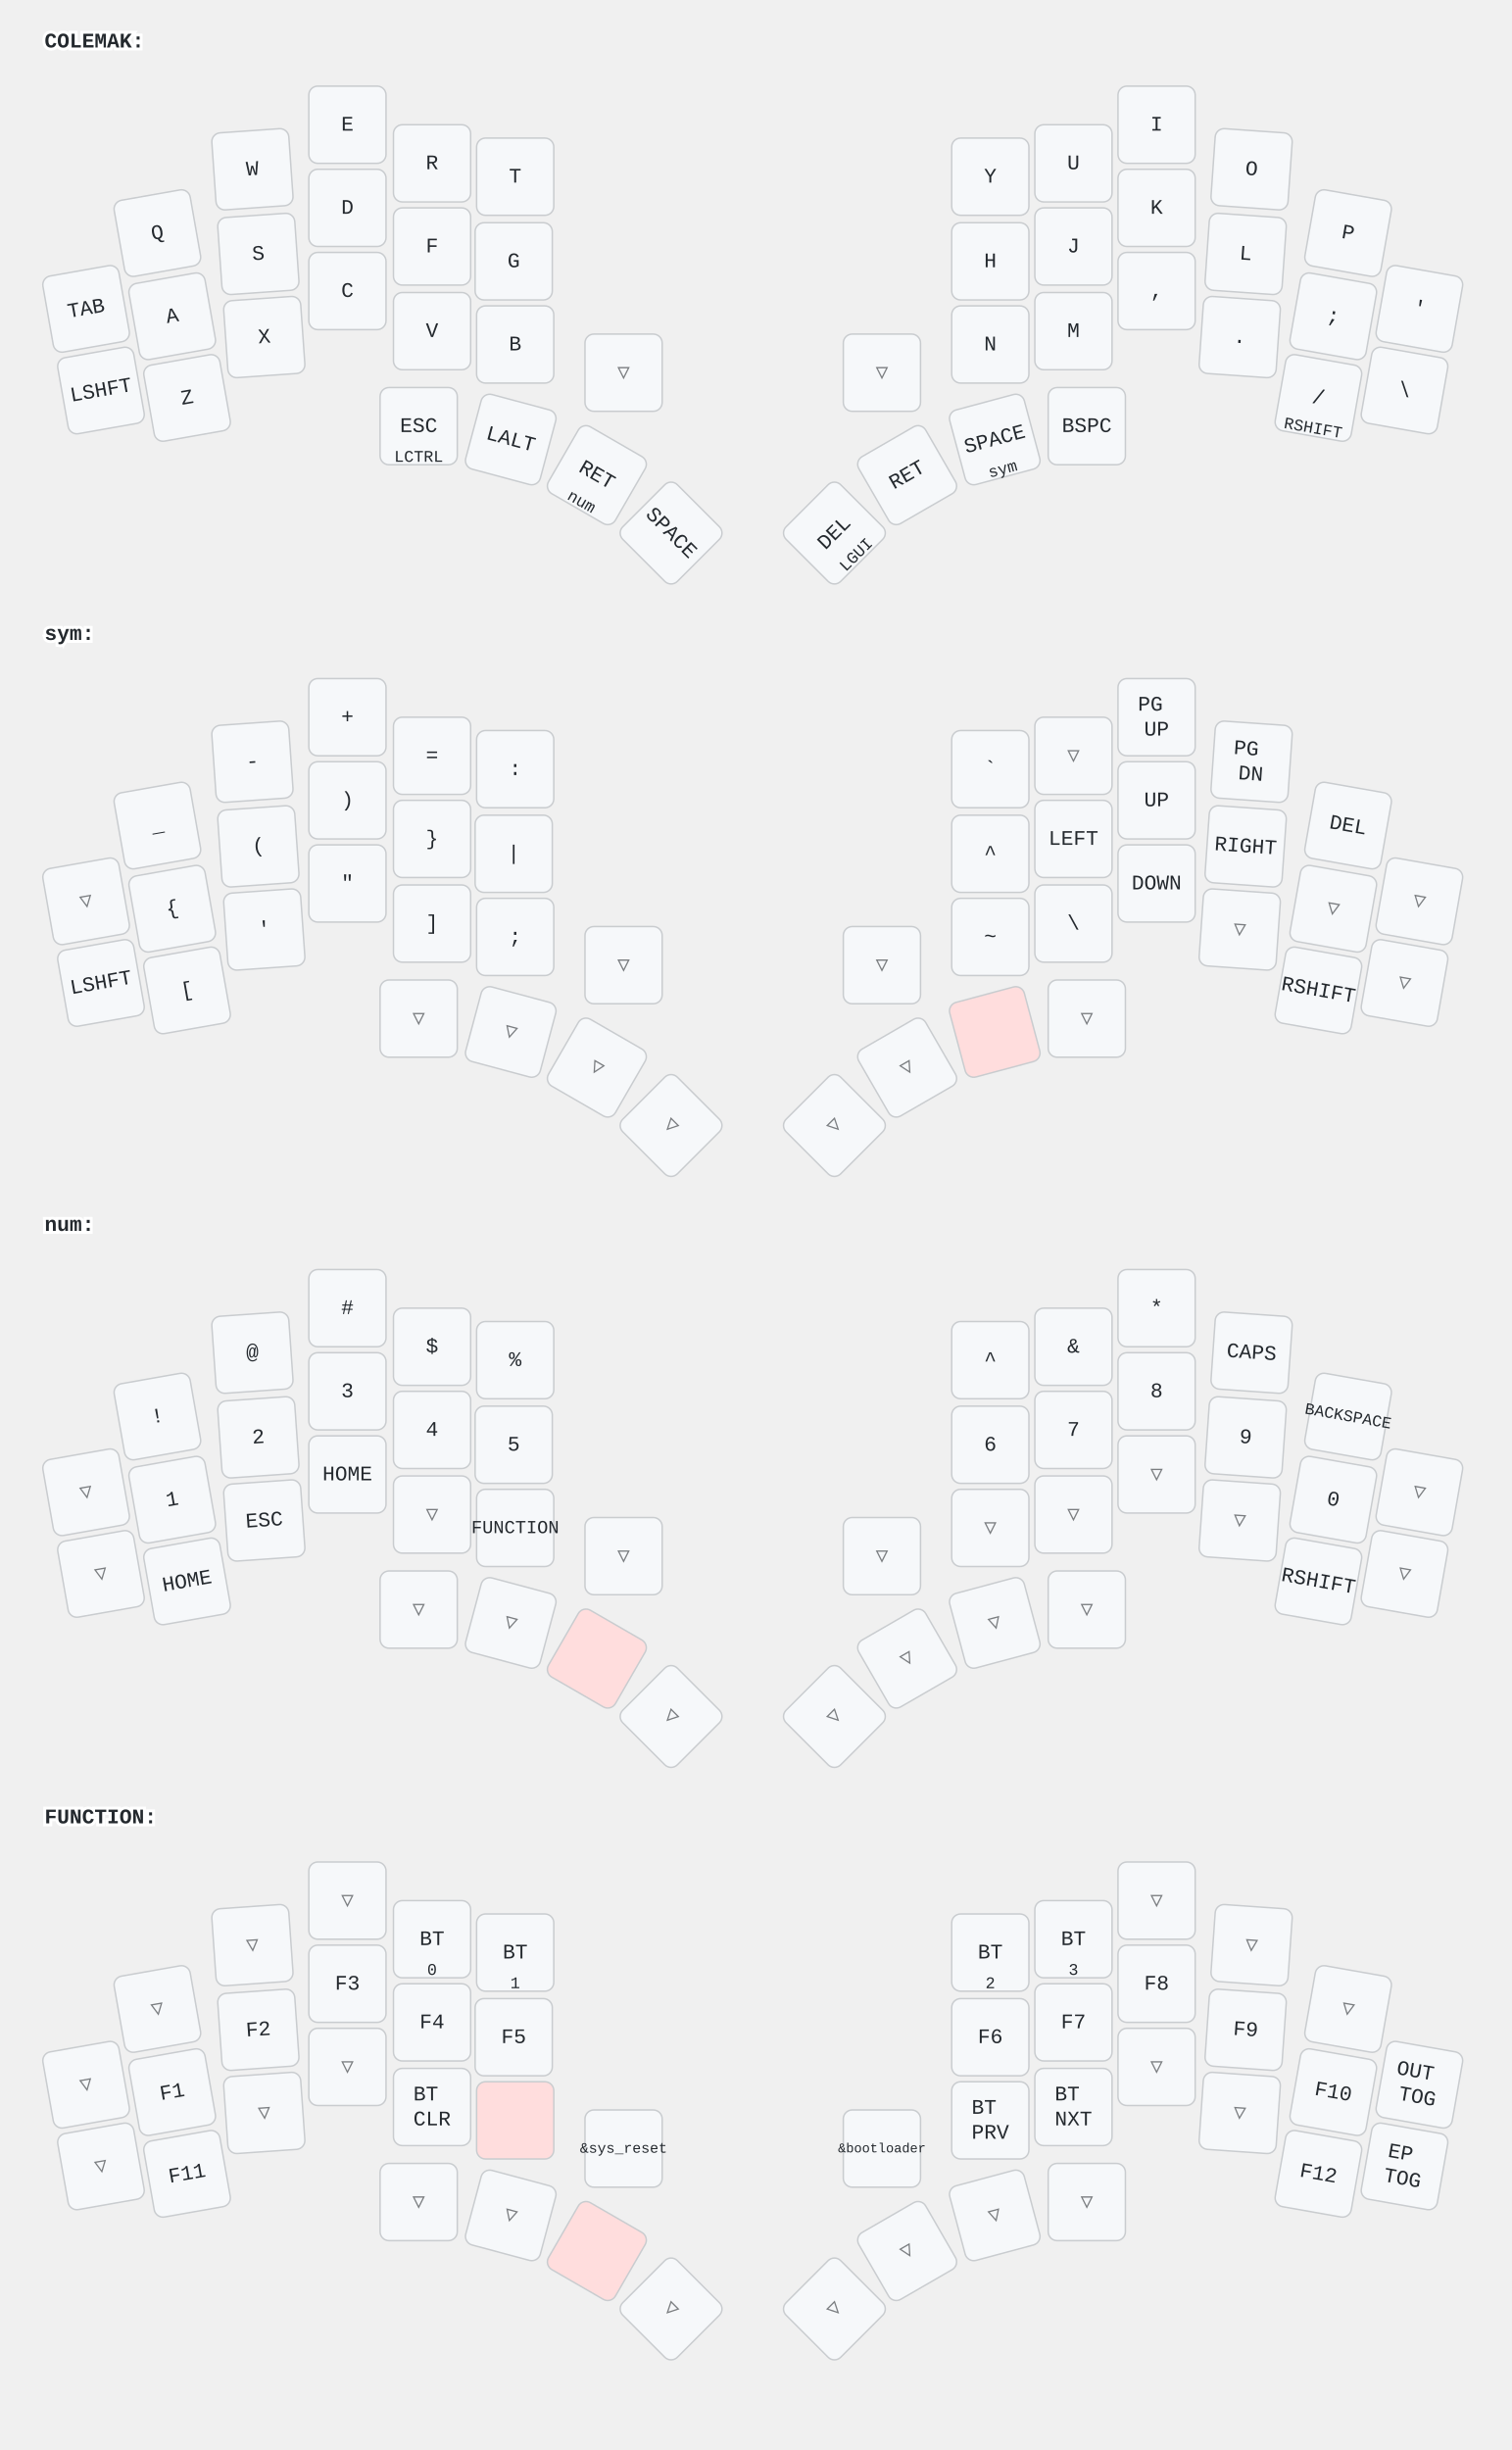
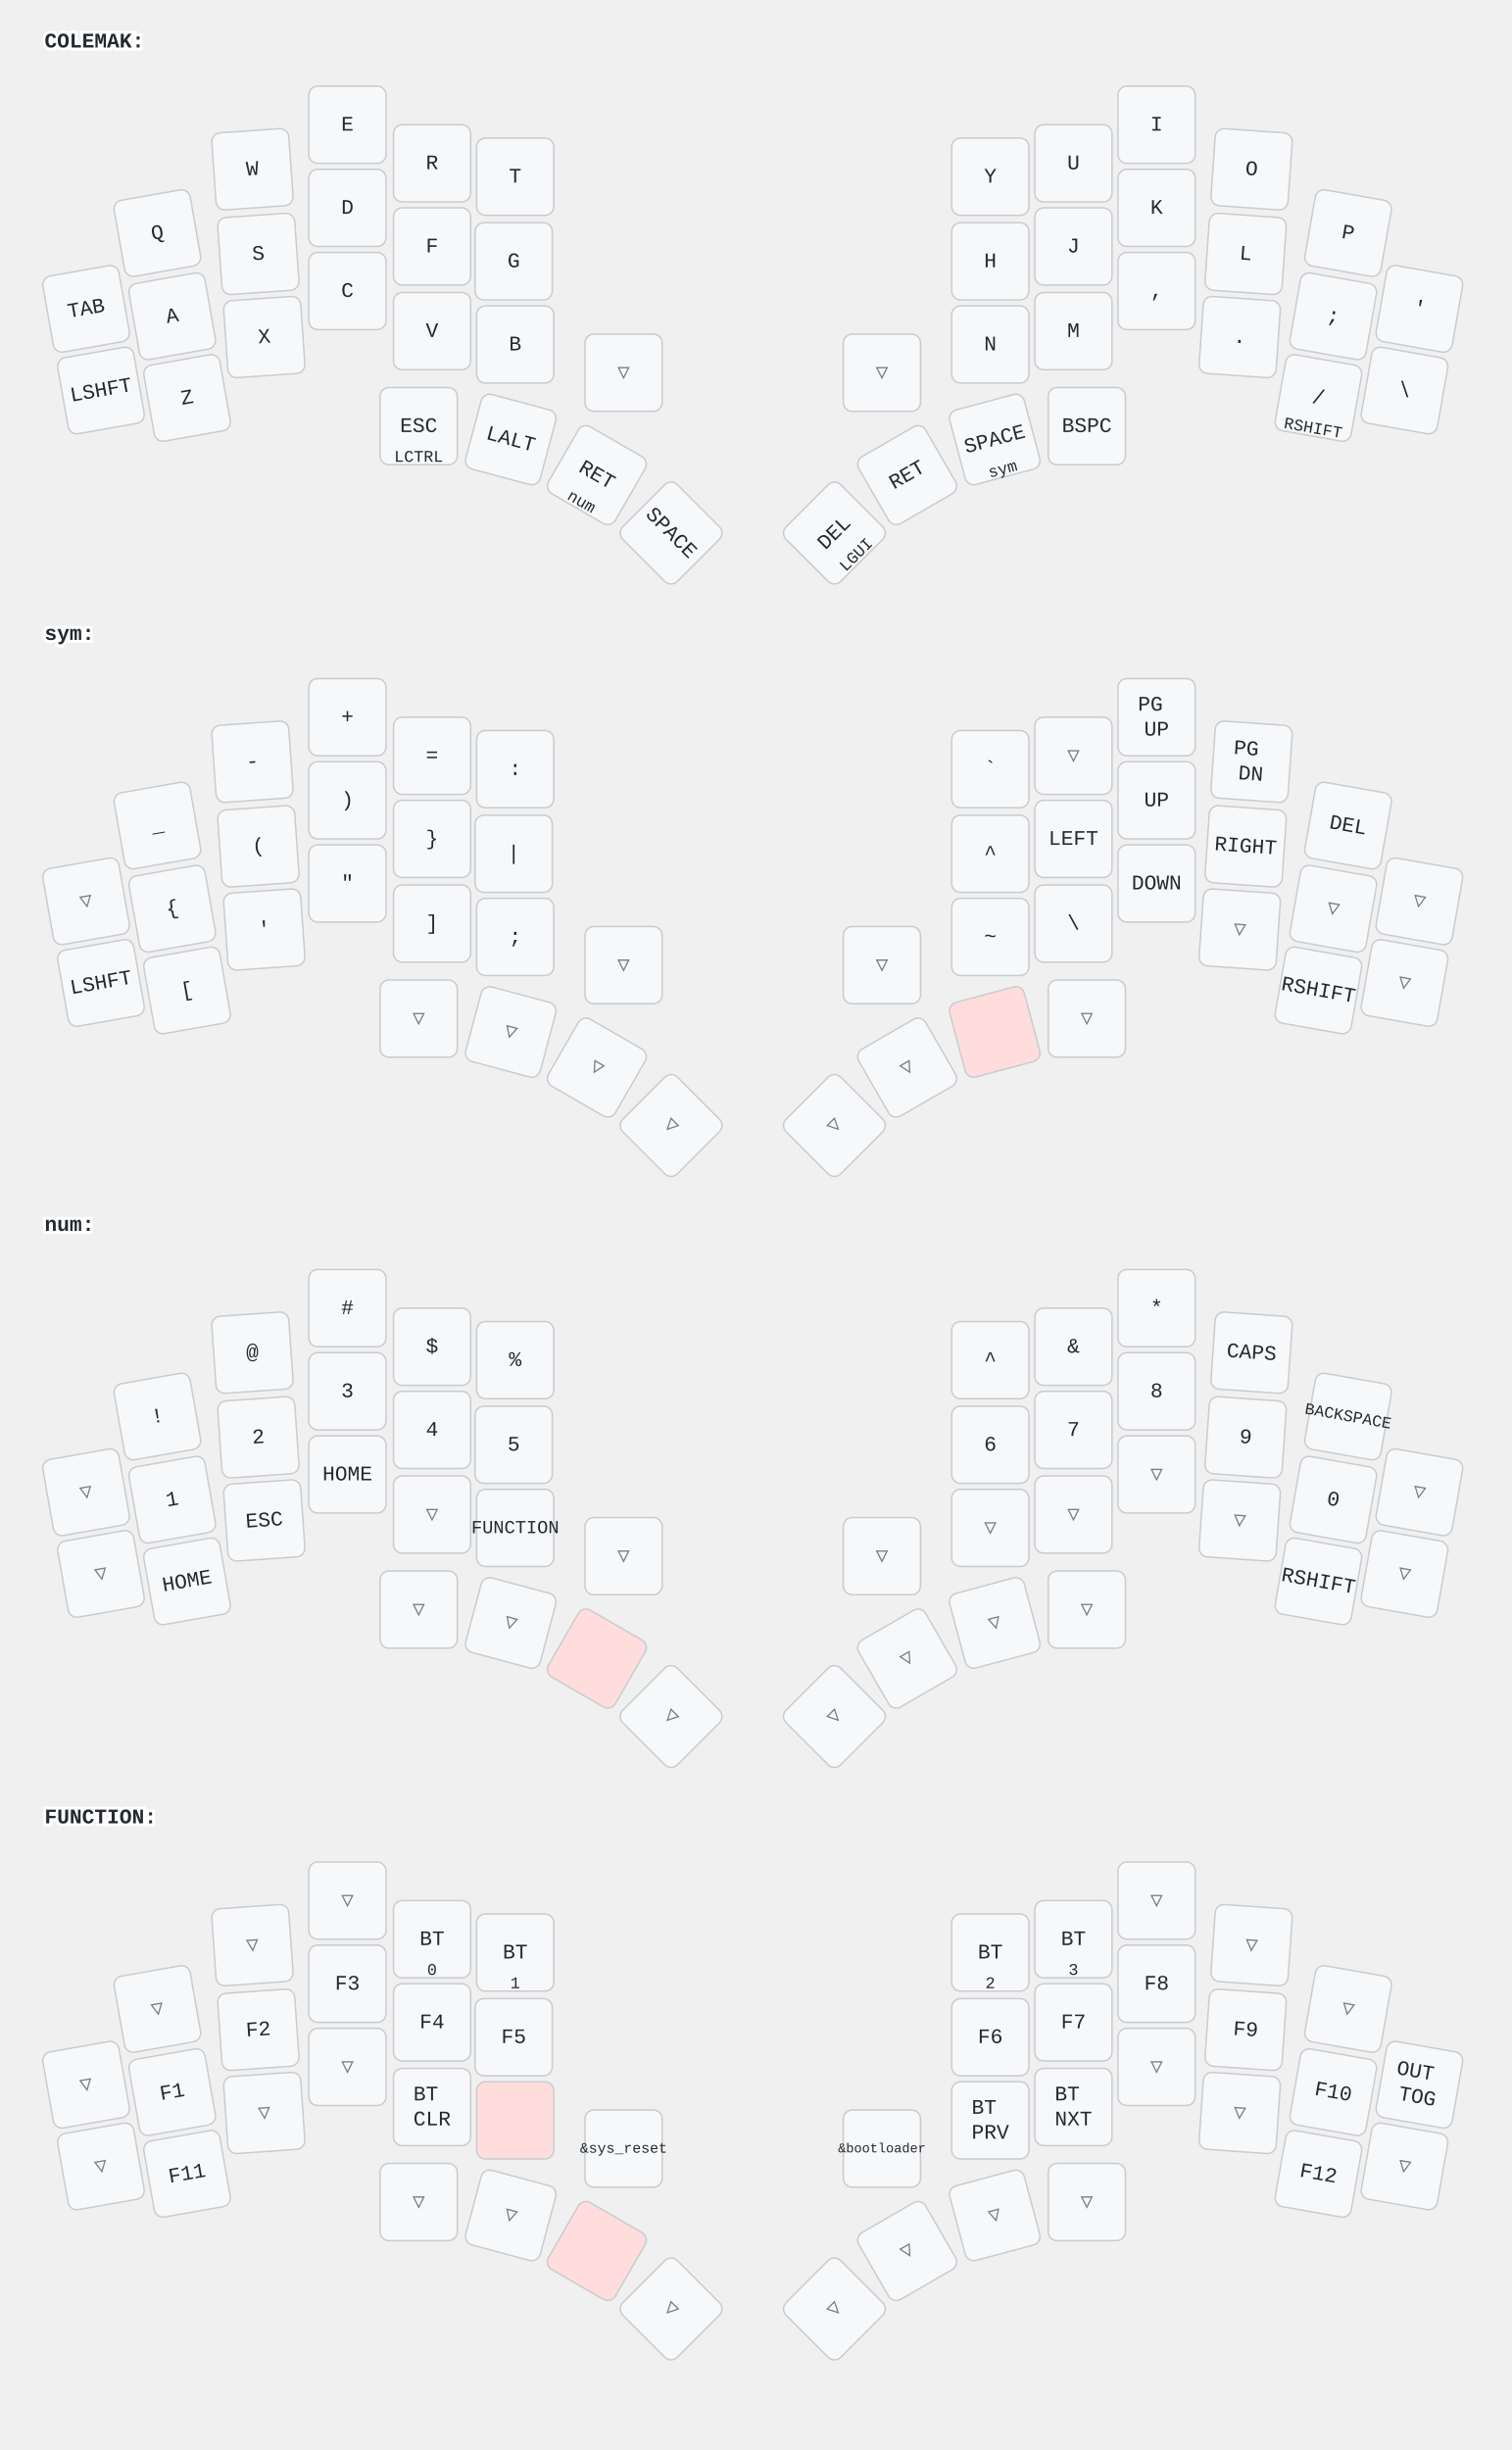
<svg xmlns="http://www.w3.org/2000/svg" width="1018" height="1650" viewBox="0 0 1018 1650" class="keymap">
  <style>/* inherit to force styles through use tags */
svg path {
    fill: inherit;
}

/* font and background color specifications */
svg.keymap {
    font-family: SFMono-Regular,Consolas,Liberation Mono,Menlo,monospace;
    font-size: 14px;
    font-kerning: normal;
    text-rendering: optimizeLegibility;
    fill: #24292e;
}

/* default key styling */
rect.key {
    fill: #f6f8fa;
}

rect.key, rect.combo {
    stroke: #c9cccf;
    stroke-width: 1;
}

/* default key side styling, only used is draw_key_sides is set */
rect.side {
    filter: brightness(90%);
}

/* color accent for combo boxes */
rect.combo, rect.combo-separate {
    fill: #cdf;
}

/* color accent for held keys */
rect.held, rect.combo.held {
    fill: #fdd;
}

/* color accent for ghost (optional) keys */
rect.ghost, rect.combo.ghost {
    stroke-dasharray: 4, 4;
    stroke-width: 2;
}

text {
    text-anchor: middle;
    dominant-baseline: middle;
}

/* styling for layer labels */
text.label {
    font-weight: bold;
    text-anchor: start;
    stroke: white;
    stroke-width: 4;
    paint-order: stroke;
}

/* styling for optional footer */
text.footer {
    text-anchor: end;
    dominant-baseline: auto;
    stroke: white;
    stroke-width: 4;
    paint-order: stroke;
}

/* styling for combo tap, and key hold/shifted label text */
text.combo, text.hold, text.shifted {
    font-size: 11px;
}

text.hold {
    text-anchor: middle;
    dominant-baseline: auto;
}

text.shifted {
    text-anchor: middle;
    dominant-baseline: hanging;
}

/* styling for hold/shifted label text in combo box */
text.combo.hold, text.combo.shifted {
    font-size: 8px;
}

/* lighter symbol for transparent keys */
text.trans {
    fill: #7b7e81;
}

/* styling for combo dendrons */
path.combo {
    stroke-width: 1;
    stroke: gray;
    fill: none;
}

/* Start Tabler Icons Cleanup */
/* cannot use height/width with glyphs */
.icon-tabler &gt; path {
    fill: inherit;
    stroke: inherit;
    stroke-width: 2;
}
/* hide tabler's default box */
.icon-tabler &gt; path[stroke="none"][fill="none"] {
    visibility: hidden;
}
/* End Tabler Icons Cleanup */
</style>
  <g transform="translate(30, 0)" class="layer-COLEMAK">
    <text x="0" y="28" class="label">COLEMAK:</text>
    <g transform="translate(0, 56)">
      <g transform="translate(76, 101) rotate(-10.0)" class="key keypos-0">
        <rect rx="6" ry="6" x="-26" y="-26" width="52" height="52" class="key" />
        <text x="0" y="0" class="key tap">Q</text>
      </g>
      <g transform="translate(140, 58) rotate(-4.0)" class="key keypos-1">
        <rect rx="6" ry="6" x="-26" y="-26" width="52" height="52" class="key" />
        <text x="0" y="0" class="key tap">W</text>
      </g>
      <g transform="translate(204, 28)" class="key keypos-2">
        <rect rx="6" ry="6" x="-26" y="-26" width="52" height="52" class="key" />
        <text x="0" y="0" class="key tap">E</text>
      </g>
      <g transform="translate(261, 54)" class="key keypos-3">
        <rect rx="6" ry="6" x="-26" y="-26" width="52" height="52" class="key" />
        <text x="0" y="0" class="key tap">R</text>
      </g>
      <g transform="translate(317, 63)" class="key keypos-4">
        <rect rx="6" ry="6" x="-26" y="-26" width="52" height="52" class="key" />
        <text x="0" y="0" class="key tap">T</text>
      </g>
      <g transform="translate(637, 63)" class="key keypos-5">
        <rect rx="6" ry="6" x="-26" y="-26" width="52" height="52" class="key" />
        <text x="0" y="0" class="key tap">Y</text>
      </g>
      <g transform="translate(693, 54)" class="key keypos-6">
        <rect rx="6" ry="6" x="-26" y="-26" width="52" height="52" class="key" />
        <text x="0" y="0" class="key tap">U</text>
      </g>
      <g transform="translate(749, 28)" class="key keypos-7">
        <rect rx="6" ry="6" x="-26" y="-26" width="52" height="52" class="key" />
        <text x="0" y="0" class="key tap">I</text>
      </g>
      <g transform="translate(813, 58) rotate(4.0)" class="key keypos-8">
        <rect rx="6" ry="6" x="-26" y="-26" width="52" height="52" class="key" />
        <text x="0" y="0" class="key tap">O</text>
      </g>
      <g transform="translate(878, 101) rotate(10.0)" class="key keypos-9">
        <rect rx="6" ry="6" x="-26" y="-26" width="52" height="52" class="key" />
        <text x="0" y="0" class="key tap">P</text>
      </g>
      <g transform="translate(28, 152) rotate(-10.0)" class="key keypos-10">
        <rect rx="6" ry="6" x="-26" y="-26" width="52" height="52" class="key" />
        <text x="0" y="0" class="key tap">TAB</text>
      </g>
      <g transform="translate(86, 157) rotate(-10.0)" class="key keypos-11">
        <rect rx="6" ry="6" x="-26" y="-26" width="52" height="52" class="key" />
        <text x="0" y="0" class="key tap">A</text>
      </g>
      <g transform="translate(144, 115) rotate(-4.0)" class="key keypos-12">
        <rect rx="6" ry="6" x="-26" y="-26" width="52" height="52" class="key" />
        <text x="0" y="0" class="key tap">S</text>
      </g>
      <g transform="translate(204, 84)" class="key keypos-13">
        <rect rx="6" ry="6" x="-26" y="-26" width="52" height="52" class="key" />
        <text x="0" y="0" class="key tap">D</text>
      </g>
      <g transform="translate(261, 110)" class="key keypos-14">
        <rect rx="6" ry="6" x="-26" y="-26" width="52" height="52" class="key" />
        <text x="0" y="0" class="key tap">F</text>
      </g>
      <g transform="translate(316, 120)" class="key keypos-15">
        <rect rx="6" ry="6" x="-26" y="-26" width="52" height="52" class="key" />
        <text x="0" y="0" class="key tap">G</text>
      </g>
      <g transform="translate(637, 120)" class="key keypos-16">
        <rect rx="6" ry="6" x="-26" y="-26" width="52" height="52" class="key" />
        <text x="0" y="0" class="key tap">H</text>
      </g>
      <g transform="translate(693, 110)" class="key keypos-17">
        <rect rx="6" ry="6" x="-26" y="-26" width="52" height="52" class="key" />
        <text x="0" y="0" class="key tap">J</text>
      </g>
      <g transform="translate(749, 84)" class="key keypos-18">
        <rect rx="6" ry="6" x="-26" y="-26" width="52" height="52" class="key" />
        <text x="0" y="0" class="key tap">K</text>
      </g>
      <g transform="translate(809, 115) rotate(4.0)" class="key keypos-19">
        <rect rx="6" ry="6" x="-26" y="-26" width="52" height="52" class="key" />
        <text x="0" y="0" class="key tap">L</text>
      </g>
      <g transform="translate(868, 157) rotate(10.0)" class="key keypos-20">
        <rect rx="6" ry="6" x="-26" y="-26" width="52" height="52" class="key" />
        <text x="0" y="0" class="key tap">;</text>
      </g>
      <g transform="translate(926, 152) rotate(10.0)" class="key keypos-21">
        <rect rx="6" ry="6" x="-26" y="-26" width="52" height="52" class="key" />
        <text x="0" y="0" class="key tap">'</text>
      </g>
      <g transform="translate(38, 207) rotate(-10.0)" class="key keypos-22">
        <rect rx="6" ry="6" x="-26" y="-26" width="52" height="52" class="key" />
        <text x="0" y="0" class="key tap">LSHFT</text>
      </g>
      <g transform="translate(96, 212) rotate(-10.0)" class="key keypos-23">
        <rect rx="6" ry="6" x="-26" y="-26" width="52" height="52" class="key" />
        <text x="0" y="0" class="key tap">Z</text>
      </g>
      <g transform="translate(148, 171) rotate(-4.0)" class="key keypos-24">
        <rect rx="6" ry="6" x="-26" y="-26" width="52" height="52" class="key" />
        <text x="0" y="0" class="key tap">X</text>
      </g>
      <g transform="translate(204, 140)" class="key keypos-25">
        <rect rx="6" ry="6" x="-26" y="-26" width="52" height="52" class="key" />
        <text x="0" y="0" class="key tap">C</text>
      </g>
      <g transform="translate(261, 167)" class="key keypos-26">
        <rect rx="6" ry="6" x="-26" y="-26" width="52" height="52" class="key" />
        <text x="0" y="0" class="key tap">V</text>
      </g>
      <g transform="translate(317, 176)" class="key keypos-27">
        <rect rx="6" ry="6" x="-26" y="-26" width="52" height="52" class="key" />
        <text x="0" y="0" class="key tap">B</text>
      </g>
      <g transform="translate(390, 195)" class="key trans keypos-28">
        <rect rx="6" ry="6" x="-26" y="-26" width="52" height="52" class="key trans" />
        <text x="0" y="0" class="key trans tap">▽</text>
      </g>
      <g transform="translate(564, 195)" class="key trans keypos-29">
        <rect rx="6" ry="6" x="-26" y="-26" width="52" height="52" class="key trans" />
        <text x="0" y="0" class="key trans tap">▽</text>
      </g>
      <g transform="translate(637, 176)" class="key keypos-30">
        <rect rx="6" ry="6" x="-26" y="-26" width="52" height="52" class="key" />
        <text x="0" y="0" class="key tap">N</text>
      </g>
      <g transform="translate(693, 167)" class="key keypos-31">
        <rect rx="6" ry="6" x="-26" y="-26" width="52" height="52" class="key" />
        <text x="0" y="0" class="key tap">M</text>
      </g>
      <g transform="translate(749, 140)" class="key keypos-32">
        <rect rx="6" ry="6" x="-26" y="-26" width="52" height="52" class="key" />
        <text x="0" y="0" class="key tap">,</text>
      </g>
      <g transform="translate(805, 171) rotate(4.0)" class="key keypos-33">
        <rect rx="6" ry="6" x="-26" y="-26" width="52" height="52" class="key" />
        <text x="0" y="0" class="key tap">.</text>
      </g>
      <g transform="translate(858, 212) rotate(10.0)" class="key keypos-34">
        <rect rx="6" ry="6" x="-26" y="-26" width="52" height="52" class="key" />
        <text x="0" y="0" class="key tap">/</text>
        <text x="0" y="24" class="key hold">RSHIFT</text>
      </g>
      <g transform="translate(916, 207) rotate(10.0)" class="key keypos-35">
        <rect rx="6" ry="6" x="-26" y="-26" width="52" height="52" class="key" />
        <text x="0" y="0" class="key tap">\</text>
      </g>
      <g transform="translate(252, 231)" class="key keypos-36">
        <rect rx="6" ry="6" x="-26" y="-26" width="52" height="52" class="key" />
        <text x="0" y="0" class="key tap">ESC</text>
        <text x="0" y="24" class="key hold">LCTRL</text>
      </g>
      <g transform="translate(314, 240) rotate(15.0)" class="key keypos-37">
        <rect rx="6" ry="6" x="-26" y="-26" width="52" height="52" class="key" />
        <text x="0" y="0" class="key tap">LALT</text>
      </g>
      <g transform="translate(372, 264) rotate(30.0)" class="key keypos-38">
        <rect rx="6" ry="6" x="-26" y="-26" width="52" height="52" class="key" />
        <text x="0" y="0" class="key tap">RET</text>
        <text x="0" y="24" class="key hold">num</text>
      </g>
      <g transform="translate(422, 303) rotate(45.0)" class="key keypos-39">
        <rect rx="6" ry="6" x="-26" y="-26" width="52" height="52" class="key" />
        <text x="0" y="0" class="key tap">SPACE</text>
      </g>
      <g transform="translate(532, 303) rotate(-45.0)" class="key keypos-40">
        <rect rx="6" ry="6" x="-26" y="-26" width="52" height="52" class="key" />
        <text x="0" y="0" class="key tap">DEL</text>
        <text x="0" y="24" class="key hold">LGUI</text>
      </g>
      <g transform="translate(581, 264) rotate(-30.0)" class="key keypos-41">
        <rect rx="6" ry="6" x="-26" y="-26" width="52" height="52" class="key" />
        <text x="0" y="0" class="key tap">RET</text>
      </g>
      <g transform="translate(640, 240) rotate(-15.0)" class="key keypos-42">
        <rect rx="6" ry="6" x="-26" y="-26" width="52" height="52" class="key" />
        <text x="0" y="0" class="key tap">SPACE</text>
        <text x="0" y="24" class="key hold">sym</text>
      </g>
      <g transform="translate(702, 231)" class="key keypos-43">
        <rect rx="6" ry="6" x="-26" y="-26" width="52" height="52" class="key" />
        <text x="0" y="0" class="key tap">BSPC</text>
      </g>
    </g>
  </g>
  <g transform="translate(30, 399)" class="layer-sym">
    <text x="0" y="28" class="label">sym:</text>
    <g transform="translate(0, 56)">
      <g transform="translate(76, 101) rotate(-10.0)" class="key keypos-0">
        <rect rx="6" ry="6" x="-26" y="-26" width="52" height="52" class="key" />
        <text x="0" y="0" class="key tap">_</text>
      </g>
      <g transform="translate(140, 58) rotate(-4.0)" class="key keypos-1">
        <rect rx="6" ry="6" x="-26" y="-26" width="52" height="52" class="key" />
        <text x="0" y="0" class="key tap">-</text>
      </g>
      <g transform="translate(204, 28)" class="key keypos-2">
        <rect rx="6" ry="6" x="-26" y="-26" width="52" height="52" class="key" />
        <text x="0" y="0" class="key tap">+</text>
      </g>
      <g transform="translate(261, 54)" class="key keypos-3">
        <rect rx="6" ry="6" x="-26" y="-26" width="52" height="52" class="key" />
        <text x="0" y="0" class="key tap">=</text>
      </g>
      <g transform="translate(317, 63)" class="key keypos-4">
        <rect rx="6" ry="6" x="-26" y="-26" width="52" height="52" class="key" />
        <text x="0" y="0" class="key tap">:</text>
      </g>
      <g transform="translate(637, 63)" class="key keypos-5">
        <rect rx="6" ry="6" x="-26" y="-26" width="52" height="52" class="key" />
        <text x="0" y="0" class="key tap">`</text>
      </g>
      <g transform="translate(693, 54)" class="key trans keypos-6">
        <rect rx="6" ry="6" x="-26" y="-26" width="52" height="52" class="key trans" />
        <text x="0" y="0" class="key trans tap">▽</text>
      </g>
      <g transform="translate(749, 28)" class="key keypos-7">
        <rect rx="6" ry="6" x="-26" y="-26" width="52" height="52" class="key" />
        <text x="0" y="0" class="key tap">
          <tspan x="0" dy="-0.6em">PG</tspan>
          <tspan x="0" dy="1.2em">UP</tspan>
        </text>
      </g>
      <g transform="translate(813, 58) rotate(4.0)" class="key keypos-8">
        <rect rx="6" ry="6" x="-26" y="-26" width="52" height="52" class="key" />
        <text x="0" y="0" class="key tap">
          <tspan x="0" dy="-0.6em">PG</tspan>
          <tspan x="0" dy="1.2em">DN</tspan>
        </text>
      </g>
      <g transform="translate(878, 101) rotate(10.0)" class="key keypos-9">
        <rect rx="6" ry="6" x="-26" y="-26" width="52" height="52" class="key" />
        <text x="0" y="0" class="key tap">DEL</text>
      </g>
      <g transform="translate(28, 152) rotate(-10.0)" class="key trans keypos-10">
        <rect rx="6" ry="6" x="-26" y="-26" width="52" height="52" class="key trans" />
        <text x="0" y="0" class="key trans tap">▽</text>
      </g>
      <g transform="translate(86, 157) rotate(-10.0)" class="key keypos-11">
        <rect rx="6" ry="6" x="-26" y="-26" width="52" height="52" class="key" />
        <text x="0" y="0" class="key tap">{</text>
      </g>
      <g transform="translate(144, 115) rotate(-4.0)" class="key keypos-12">
        <rect rx="6" ry="6" x="-26" y="-26" width="52" height="52" class="key" />
        <text x="0" y="0" class="key tap">(</text>
      </g>
      <g transform="translate(204, 84)" class="key keypos-13">
        <rect rx="6" ry="6" x="-26" y="-26" width="52" height="52" class="key" />
        <text x="0" y="0" class="key tap">)</text>
      </g>
      <g transform="translate(261, 110)" class="key keypos-14">
        <rect rx="6" ry="6" x="-26" y="-26" width="52" height="52" class="key" />
        <text x="0" y="0" class="key tap">}</text>
      </g>
      <g transform="translate(316, 120)" class="key keypos-15">
        <rect rx="6" ry="6" x="-26" y="-26" width="52" height="52" class="key" />
        <text x="0" y="0" class="key tap">|</text>
      </g>
      <g transform="translate(637, 120)" class="key keypos-16">
        <rect rx="6" ry="6" x="-26" y="-26" width="52" height="52" class="key" />
        <text x="0" y="0" class="key tap">^</text>
      </g>
      <g transform="translate(693, 110)" class="key keypos-17">
        <rect rx="6" ry="6" x="-26" y="-26" width="52" height="52" class="key" />
        <text x="0" y="0" class="key tap">LEFT</text>
      </g>
      <g transform="translate(749, 84)" class="key keypos-18">
        <rect rx="6" ry="6" x="-26" y="-26" width="52" height="52" class="key" />
        <text x="0" y="0" class="key tap">UP</text>
      </g>
      <g transform="translate(809, 115) rotate(4.0)" class="key keypos-19">
        <rect rx="6" ry="6" x="-26" y="-26" width="52" height="52" class="key" />
        <text x="0" y="0" class="key tap">RIGHT</text>
      </g>
      <g transform="translate(868, 157) rotate(10.0)" class="key trans keypos-20">
        <rect rx="6" ry="6" x="-26" y="-26" width="52" height="52" class="key trans" />
        <text x="0" y="0" class="key trans tap">▽</text>
      </g>
      <g transform="translate(926, 152) rotate(10.0)" class="key trans keypos-21">
        <rect rx="6" ry="6" x="-26" y="-26" width="52" height="52" class="key trans" />
        <text x="0" y="0" class="key trans tap">▽</text>
      </g>
      <g transform="translate(38, 207) rotate(-10.0)" class="key keypos-22">
        <rect rx="6" ry="6" x="-26" y="-26" width="52" height="52" class="key" />
        <text x="0" y="0" class="key tap">LSHFT</text>
      </g>
      <g transform="translate(96, 212) rotate(-10.0)" class="key keypos-23">
        <rect rx="6" ry="6" x="-26" y="-26" width="52" height="52" class="key" />
        <text x="0" y="0" class="key tap">[</text>
      </g>
      <g transform="translate(148, 171) rotate(-4.0)" class="key keypos-24">
        <rect rx="6" ry="6" x="-26" y="-26" width="52" height="52" class="key" />
        <text x="0" y="0" class="key tap">'</text>
      </g>
      <g transform="translate(204, 140)" class="key keypos-25">
        <rect rx="6" ry="6" x="-26" y="-26" width="52" height="52" class="key" />
        <text x="0" y="0" class="key tap">"</text>
      </g>
      <g transform="translate(261, 167)" class="key keypos-26">
        <rect rx="6" ry="6" x="-26" y="-26" width="52" height="52" class="key" />
        <text x="0" y="0" class="key tap">]</text>
      </g>
      <g transform="translate(317, 176)" class="key keypos-27">
        <rect rx="6" ry="6" x="-26" y="-26" width="52" height="52" class="key" />
        <text x="0" y="0" class="key tap">;</text>
      </g>
      <g transform="translate(390, 195)" class="key trans keypos-28">
        <rect rx="6" ry="6" x="-26" y="-26" width="52" height="52" class="key trans" />
        <text x="0" y="0" class="key trans tap">▽</text>
      </g>
      <g transform="translate(564, 195)" class="key trans keypos-29">
        <rect rx="6" ry="6" x="-26" y="-26" width="52" height="52" class="key trans" />
        <text x="0" y="0" class="key trans tap">▽</text>
      </g>
      <g transform="translate(637, 176)" class="key keypos-30">
        <rect rx="6" ry="6" x="-26" y="-26" width="52" height="52" class="key" />
        <text x="0" y="0" class="key tap">~</text>
      </g>
      <g transform="translate(693, 167)" class="key keypos-31">
        <rect rx="6" ry="6" x="-26" y="-26" width="52" height="52" class="key" />
        <text x="0" y="0" class="key tap">\</text>
      </g>
      <g transform="translate(749, 140)" class="key keypos-32">
        <rect rx="6" ry="6" x="-26" y="-26" width="52" height="52" class="key" />
        <text x="0" y="0" class="key tap">DOWN</text>
      </g>
      <g transform="translate(805, 171) rotate(4.0)" class="key trans keypos-33">
        <rect rx="6" ry="6" x="-26" y="-26" width="52" height="52" class="key trans" />
        <text x="0" y="0" class="key trans tap">▽</text>
      </g>
      <g transform="translate(858, 212) rotate(10.0)" class="key keypos-34">
        <rect rx="6" ry="6" x="-26" y="-26" width="52" height="52" class="key" />
        <text x="0" y="0" class="key tap">RSHIFT</text>
      </g>
      <g transform="translate(916, 207) rotate(10.0)" class="key trans keypos-35">
        <rect rx="6" ry="6" x="-26" y="-26" width="52" height="52" class="key trans" />
        <text x="0" y="0" class="key trans tap">▽</text>
      </g>
      <g transform="translate(252, 231)" class="key trans keypos-36">
        <rect rx="6" ry="6" x="-26" y="-26" width="52" height="52" class="key trans" />
        <text x="0" y="0" class="key trans tap">▽</text>
      </g>
      <g transform="translate(314, 240) rotate(15.0)" class="key trans keypos-37">
        <rect rx="6" ry="6" x="-26" y="-26" width="52" height="52" class="key trans" />
        <text x="0" y="0" class="key trans tap">▽</text>
      </g>
      <g transform="translate(372, 264) rotate(30.0)" class="key trans keypos-38">
        <rect rx="6" ry="6" x="-26" y="-26" width="52" height="52" class="key trans" />
        <text x="0" y="0" class="key trans tap">▽</text>
      </g>
      <g transform="translate(422, 303) rotate(45.0)" class="key trans keypos-39">
        <rect rx="6" ry="6" x="-26" y="-26" width="52" height="52" class="key trans" />
        <text x="0" y="0" class="key trans tap">▽</text>
      </g>
      <g transform="translate(532, 303) rotate(-45.0)" class="key trans keypos-40">
        <rect rx="6" ry="6" x="-26" y="-26" width="52" height="52" class="key trans" />
        <text x="0" y="0" class="key trans tap">▽</text>
      </g>
      <g transform="translate(581, 264) rotate(-30.0)" class="key trans keypos-41">
        <rect rx="6" ry="6" x="-26" y="-26" width="52" height="52" class="key trans" />
        <text x="0" y="0" class="key trans tap">▽</text>
      </g>
      <g transform="translate(640, 240) rotate(-15.0)" class="key held keypos-42">
        <rect rx="6" ry="6" x="-26" y="-26" width="52" height="52" class="key held" />
      </g>
      <g transform="translate(702, 231)" class="key trans keypos-43">
        <rect rx="6" ry="6" x="-26" y="-26" width="52" height="52" class="key trans" />
        <text x="0" y="0" class="key trans tap">▽</text>
      </g>
    </g>
  </g>
  <g transform="translate(30, 797)" class="layer-num">
    <text x="0" y="28" class="label">num:</text>
    <g transform="translate(0, 56)">
      <g transform="translate(76, 101) rotate(-10.0)" class="key keypos-0">
        <rect rx="6" ry="6" x="-26" y="-26" width="52" height="52" class="key" />
        <text x="0" y="0" class="key tap">!</text>
      </g>
      <g transform="translate(140, 58) rotate(-4.0)" class="key keypos-1">
        <rect rx="6" ry="6" x="-26" y="-26" width="52" height="52" class="key" />
        <text x="0" y="0" class="key tap">@</text>
      </g>
      <g transform="translate(204, 28)" class="key keypos-2">
        <rect rx="6" ry="6" x="-26" y="-26" width="52" height="52" class="key" />
        <text x="0" y="0" class="key tap">#</text>
      </g>
      <g transform="translate(261, 54)" class="key keypos-3">
        <rect rx="6" ry="6" x="-26" y="-26" width="52" height="52" class="key" />
        <text x="0" y="0" class="key tap">$</text>
      </g>
      <g transform="translate(317, 63)" class="key keypos-4">
        <rect rx="6" ry="6" x="-26" y="-26" width="52" height="52" class="key" />
        <text x="0" y="0" class="key tap">%</text>
      </g>
      <g transform="translate(637, 63)" class="key keypos-5">
        <rect rx="6" ry="6" x="-26" y="-26" width="52" height="52" class="key" />
        <text x="0" y="0" class="key tap">^</text>
      </g>
      <g transform="translate(693, 54)" class="key keypos-6">
        <rect rx="6" ry="6" x="-26" y="-26" width="52" height="52" class="key" />
        <text x="0" y="0" class="key tap">&amp;</text>
      </g>
      <g transform="translate(749, 28)" class="key keypos-7">
        <rect rx="6" ry="6" x="-26" y="-26" width="52" height="52" class="key" />
        <text x="0" y="0" class="key tap">*</text>
      </g>
      <g transform="translate(813, 58) rotate(4.0)" class="key keypos-8">
        <rect rx="6" ry="6" x="-26" y="-26" width="52" height="52" class="key" />
        <text x="0" y="0" class="key tap">CAPS</text>
      </g>
      <g transform="translate(878, 101) rotate(10.0)" class="key keypos-9">
        <rect rx="6" ry="6" x="-26" y="-26" width="52" height="52" class="key" />
        <text x="0" y="0" class="key tap">
          <tspan style="font-size: 78%">BACKSPACE</tspan>
        </text>
      </g>
      <g transform="translate(28, 152) rotate(-10.0)" class="key trans keypos-10">
        <rect rx="6" ry="6" x="-26" y="-26" width="52" height="52" class="key trans" />
        <text x="0" y="0" class="key trans tap">▽</text>
      </g>
      <g transform="translate(86, 157) rotate(-10.0)" class="key keypos-11">
        <rect rx="6" ry="6" x="-26" y="-26" width="52" height="52" class="key" />
        <text x="0" y="0" class="key tap">1</text>
      </g>
      <g transform="translate(144, 115) rotate(-4.0)" class="key keypos-12">
        <rect rx="6" ry="6" x="-26" y="-26" width="52" height="52" class="key" />
        <text x="0" y="0" class="key tap">2</text>
      </g>
      <g transform="translate(204, 84)" class="key keypos-13">
        <rect rx="6" ry="6" x="-26" y="-26" width="52" height="52" class="key" />
        <text x="0" y="0" class="key tap">3</text>
      </g>
      <g transform="translate(261, 110)" class="key keypos-14">
        <rect rx="6" ry="6" x="-26" y="-26" width="52" height="52" class="key" />
        <text x="0" y="0" class="key tap">4</text>
      </g>
      <g transform="translate(316, 120)" class="key keypos-15">
        <rect rx="6" ry="6" x="-26" y="-26" width="52" height="52" class="key" />
        <text x="0" y="0" class="key tap">5</text>
      </g>
      <g transform="translate(637, 120)" class="key keypos-16">
        <rect rx="6" ry="6" x="-26" y="-26" width="52" height="52" class="key" />
        <text x="0" y="0" class="key tap">6</text>
      </g>
      <g transform="translate(693, 110)" class="key keypos-17">
        <rect rx="6" ry="6" x="-26" y="-26" width="52" height="52" class="key" />
        <text x="0" y="0" class="key tap">7</text>
      </g>
      <g transform="translate(749, 84)" class="key keypos-18">
        <rect rx="6" ry="6" x="-26" y="-26" width="52" height="52" class="key" />
        <text x="0" y="0" class="key tap">8</text>
      </g>
      <g transform="translate(809, 115) rotate(4.0)" class="key keypos-19">
        <rect rx="6" ry="6" x="-26" y="-26" width="52" height="52" class="key" />
        <text x="0" y="0" class="key tap">9</text>
      </g>
      <g transform="translate(868, 157) rotate(10.0)" class="key keypos-20">
        <rect rx="6" ry="6" x="-26" y="-26" width="52" height="52" class="key" />
        <text x="0" y="0" class="key tap">0</text>
      </g>
      <g transform="translate(926, 152) rotate(10.0)" class="key trans keypos-21">
        <rect rx="6" ry="6" x="-26" y="-26" width="52" height="52" class="key trans" />
        <text x="0" y="0" class="key trans tap">▽</text>
      </g>
      <g transform="translate(38, 207) rotate(-10.0)" class="key trans keypos-22">
        <rect rx="6" ry="6" x="-26" y="-26" width="52" height="52" class="key trans" />
        <text x="0" y="0" class="key trans tap">▽</text>
      </g>
      <g transform="translate(96, 212) rotate(-10.0)" class="key keypos-23">
        <rect rx="6" ry="6" x="-26" y="-26" width="52" height="52" class="key" />
        <text x="0" y="0" class="key tap">HOME</text>
      </g>
      <g transform="translate(148, 171) rotate(-4.0)" class="key keypos-24">
        <rect rx="6" ry="6" x="-26" y="-26" width="52" height="52" class="key" />
        <text x="0" y="0" class="key tap">ESC</text>
      </g>
      <g transform="translate(204, 140)" class="key keypos-25">
        <rect rx="6" ry="6" x="-26" y="-26" width="52" height="52" class="key" />
        <text x="0" y="0" class="key tap">HOME</text>
      </g>
      <g transform="translate(261, 167)" class="key trans keypos-26">
        <rect rx="6" ry="6" x="-26" y="-26" width="52" height="52" class="key trans" />
        <text x="0" y="0" class="key trans tap">▽</text>
      </g>
      <g transform="translate(317, 176)" class="key keypos-27">
        <rect rx="6" ry="6" x="-26" y="-26" width="52" height="52" class="key" />
        <text x="0" y="0" class="key tap">
          <tspan style="font-size: 88%">FUNCTION</tspan>
        </text>
      </g>
      <g transform="translate(390, 195)" class="key trans keypos-28">
        <rect rx="6" ry="6" x="-26" y="-26" width="52" height="52" class="key trans" />
        <text x="0" y="0" class="key trans tap">▽</text>
      </g>
      <g transform="translate(564, 195)" class="key trans keypos-29">
        <rect rx="6" ry="6" x="-26" y="-26" width="52" height="52" class="key trans" />
        <text x="0" y="0" class="key trans tap">▽</text>
      </g>
      <g transform="translate(637, 176)" class="key trans keypos-30">
        <rect rx="6" ry="6" x="-26" y="-26" width="52" height="52" class="key trans" />
        <text x="0" y="0" class="key trans tap">▽</text>
      </g>
      <g transform="translate(693, 167)" class="key trans keypos-31">
        <rect rx="6" ry="6" x="-26" y="-26" width="52" height="52" class="key trans" />
        <text x="0" y="0" class="key trans tap">▽</text>
      </g>
      <g transform="translate(749, 140)" class="key trans keypos-32">
        <rect rx="6" ry="6" x="-26" y="-26" width="52" height="52" class="key trans" />
        <text x="0" y="0" class="key trans tap">▽</text>
      </g>
      <g transform="translate(805, 171) rotate(4.0)" class="key trans keypos-33">
        <rect rx="6" ry="6" x="-26" y="-26" width="52" height="52" class="key trans" />
        <text x="0" y="0" class="key trans tap">▽</text>
      </g>
      <g transform="translate(858, 212) rotate(10.0)" class="key keypos-34">
        <rect rx="6" ry="6" x="-26" y="-26" width="52" height="52" class="key" />
        <text x="0" y="0" class="key tap">RSHIFT</text>
      </g>
      <g transform="translate(916, 207) rotate(10.0)" class="key trans keypos-35">
        <rect rx="6" ry="6" x="-26" y="-26" width="52" height="52" class="key trans" />
        <text x="0" y="0" class="key trans tap">▽</text>
      </g>
      <g transform="translate(252, 231)" class="key trans keypos-36">
        <rect rx="6" ry="6" x="-26" y="-26" width="52" height="52" class="key trans" />
        <text x="0" y="0" class="key trans tap">▽</text>
      </g>
      <g transform="translate(314, 240) rotate(15.0)" class="key trans keypos-37">
        <rect rx="6" ry="6" x="-26" y="-26" width="52" height="52" class="key trans" />
        <text x="0" y="0" class="key trans tap">▽</text>
      </g>
      <g transform="translate(372, 264) rotate(30.0)" class="key held keypos-38">
        <rect rx="6" ry="6" x="-26" y="-26" width="52" height="52" class="key held" />
      </g>
      <g transform="translate(422, 303) rotate(45.0)" class="key trans keypos-39">
        <rect rx="6" ry="6" x="-26" y="-26" width="52" height="52" class="key trans" />
        <text x="0" y="0" class="key trans tap">▽</text>
      </g>
      <g transform="translate(532, 303) rotate(-45.0)" class="key trans keypos-40">
        <rect rx="6" ry="6" x="-26" y="-26" width="52" height="52" class="key trans" />
        <text x="0" y="0" class="key trans tap">▽</text>
      </g>
      <g transform="translate(581, 264) rotate(-30.0)" class="key trans keypos-41">
        <rect rx="6" ry="6" x="-26" y="-26" width="52" height="52" class="key trans" />
        <text x="0" y="0" class="key trans tap">▽</text>
      </g>
      <g transform="translate(640, 240) rotate(-15.0)" class="key trans keypos-42">
        <rect rx="6" ry="6" x="-26" y="-26" width="52" height="52" class="key trans" />
        <text x="0" y="0" class="key trans tap">▽</text>
      </g>
      <g transform="translate(702, 231)" class="key trans keypos-43">
        <rect rx="6" ry="6" x="-26" y="-26" width="52" height="52" class="key trans" />
        <text x="0" y="0" class="key trans tap">▽</text>
      </g>
    </g>
  </g>
  <g transform="translate(30, 1196)" class="layer-FUNCTION">
    <text x="0" y="28" class="label">FUNCTION:</text>
    <g transform="translate(0, 56)">
      <g transform="translate(76, 101) rotate(-10.0)" class="key trans keypos-0">
        <rect rx="6" ry="6" x="-26" y="-26" width="52" height="52" class="key trans" />
        <text x="0" y="0" class="key trans tap">▽</text>
      </g>
      <g transform="translate(140, 58) rotate(-4.0)" class="key trans keypos-1">
        <rect rx="6" ry="6" x="-26" y="-26" width="52" height="52" class="key trans" />
        <text x="0" y="0" class="key trans tap">▽</text>
      </g>
      <g transform="translate(204, 28)" class="key trans keypos-2">
        <rect rx="6" ry="6" x="-26" y="-26" width="52" height="52" class="key trans" />
        <text x="0" y="0" class="key trans tap">▽</text>
      </g>
      <g transform="translate(261, 54)" class="key keypos-3">
        <rect rx="6" ry="6" x="-26" y="-26" width="52" height="52" class="key" />
        <text x="0" y="0" class="key tap">BT</text>
        <text x="0" y="24" class="key hold">0</text>
      </g>
      <g transform="translate(317, 63)" class="key keypos-4">
        <rect rx="6" ry="6" x="-26" y="-26" width="52" height="52" class="key" />
        <text x="0" y="0" class="key tap">BT</text>
        <text x="0" y="24" class="key hold">1</text>
      </g>
      <g transform="translate(637, 63)" class="key keypos-5">
        <rect rx="6" ry="6" x="-26" y="-26" width="52" height="52" class="key" />
        <text x="0" y="0" class="key tap">BT</text>
        <text x="0" y="24" class="key hold">2</text>
      </g>
      <g transform="translate(693, 54)" class="key keypos-6">
        <rect rx="6" ry="6" x="-26" y="-26" width="52" height="52" class="key" />
        <text x="0" y="0" class="key tap">BT</text>
        <text x="0" y="24" class="key hold">3</text>
      </g>
      <g transform="translate(749, 28)" class="key trans keypos-7">
        <rect rx="6" ry="6" x="-26" y="-26" width="52" height="52" class="key trans" />
        <text x="0" y="0" class="key trans tap">▽</text>
      </g>
      <g transform="translate(813, 58) rotate(4.0)" class="key trans keypos-8">
        <rect rx="6" ry="6" x="-26" y="-26" width="52" height="52" class="key trans" />
        <text x="0" y="0" class="key trans tap">▽</text>
      </g>
      <g transform="translate(878, 101) rotate(10.0)" class="key trans keypos-9">
        <rect rx="6" ry="6" x="-26" y="-26" width="52" height="52" class="key trans" />
        <text x="0" y="0" class="key trans tap">▽</text>
      </g>
      <g transform="translate(28, 152) rotate(-10.0)" class="key trans keypos-10">
        <rect rx="6" ry="6" x="-26" y="-26" width="52" height="52" class="key trans" />
        <text x="0" y="0" class="key trans tap">▽</text>
      </g>
      <g transform="translate(86, 157) rotate(-10.0)" class="key keypos-11">
        <rect rx="6" ry="6" x="-26" y="-26" width="52" height="52" class="key" />
        <text x="0" y="0" class="key tap">F1</text>
      </g>
      <g transform="translate(144, 115) rotate(-4.0)" class="key keypos-12">
        <rect rx="6" ry="6" x="-26" y="-26" width="52" height="52" class="key" />
        <text x="0" y="0" class="key tap">F2</text>
      </g>
      <g transform="translate(204, 84)" class="key keypos-13">
        <rect rx="6" ry="6" x="-26" y="-26" width="52" height="52" class="key" />
        <text x="0" y="0" class="key tap">F3</text>
      </g>
      <g transform="translate(261, 110)" class="key keypos-14">
        <rect rx="6" ry="6" x="-26" y="-26" width="52" height="52" class="key" />
        <text x="0" y="0" class="key tap">F4</text>
      </g>
      <g transform="translate(316, 120)" class="key keypos-15">
        <rect rx="6" ry="6" x="-26" y="-26" width="52" height="52" class="key" />
        <text x="0" y="0" class="key tap">F5</text>
      </g>
      <g transform="translate(637, 120)" class="key keypos-16">
        <rect rx="6" ry="6" x="-26" y="-26" width="52" height="52" class="key" />
        <text x="0" y="0" class="key tap">F6</text>
      </g>
      <g transform="translate(693, 110)" class="key keypos-17">
        <rect rx="6" ry="6" x="-26" y="-26" width="52" height="52" class="key" />
        <text x="0" y="0" class="key tap">F7</text>
      </g>
      <g transform="translate(749, 84)" class="key keypos-18">
        <rect rx="6" ry="6" x="-26" y="-26" width="52" height="52" class="key" />
        <text x="0" y="0" class="key tap">F8</text>
      </g>
      <g transform="translate(809, 115) rotate(4.0)" class="key keypos-19">
        <rect rx="6" ry="6" x="-26" y="-26" width="52" height="52" class="key" />
        <text x="0" y="0" class="key tap">F9</text>
      </g>
      <g transform="translate(868, 157) rotate(10.0)" class="key keypos-20">
        <rect rx="6" ry="6" x="-26" y="-26" width="52" height="52" class="key" />
        <text x="0" y="0" class="key tap">F10</text>
      </g>
      <g transform="translate(926, 152) rotate(10.0)" class="key keypos-21">
        <rect rx="6" ry="6" x="-26" y="-26" width="52" height="52" class="key" />
        <text x="0" y="0" class="key tap">
          <tspan x="0" dy="-0.6em">OUT</tspan>
          <tspan x="0" dy="1.2em">TOG</tspan>
        </text>
      </g>
      <g transform="translate(38, 207) rotate(-10.0)" class="key trans keypos-22">
        <rect rx="6" ry="6" x="-26" y="-26" width="52" height="52" class="key trans" />
        <text x="0" y="0" class="key trans tap">▽</text>
      </g>
      <g transform="translate(96, 212) rotate(-10.0)" class="key keypos-23">
        <rect rx="6" ry="6" x="-26" y="-26" width="52" height="52" class="key" />
        <text x="0" y="0" class="key tap">F11</text>
      </g>
      <g transform="translate(148, 171) rotate(-4.0)" class="key trans keypos-24">
        <rect rx="6" ry="6" x="-26" y="-26" width="52" height="52" class="key trans" />
        <text x="0" y="0" class="key trans tap">▽</text>
      </g>
      <g transform="translate(204, 140)" class="key trans keypos-25">
        <rect rx="6" ry="6" x="-26" y="-26" width="52" height="52" class="key trans" />
        <text x="0" y="0" class="key trans tap">▽</text>
      </g>
      <g transform="translate(261, 167)" class="key keypos-26">
        <rect rx="6" ry="6" x="-26" y="-26" width="52" height="52" class="key" />
        <text x="0" y="0" class="key tap">
          <tspan x="0" dy="-0.6em">BT</tspan>
          <tspan x="0" dy="1.2em">CLR</tspan>
        </text>
      </g>
      <g transform="translate(317, 176)" class="key held keypos-27">
        <rect rx="6" ry="6" x="-26" y="-26" width="52" height="52" class="key held" />
      </g>
      <g transform="translate(390, 195)" class="key keypos-28">
        <rect rx="6" ry="6" x="-26" y="-26" width="52" height="52" class="key" />
        <text x="0" y="0" class="key tap">
          <tspan style="font-size: 70%">&amp;sys_reset</tspan>
        </text>
      </g>
      <g transform="translate(564, 195)" class="key keypos-29">
        <rect rx="6" ry="6" x="-26" y="-26" width="52" height="52" class="key" />
        <text x="0" y="0" class="key tap">
          <tspan style="font-size: 64%">&amp;bootloader</tspan>
        </text>
      </g>
      <g transform="translate(637, 176)" class="key keypos-30">
        <rect rx="6" ry="6" x="-26" y="-26" width="52" height="52" class="key" />
        <text x="0" y="0" class="key tap">
          <tspan x="0" dy="-0.6em">BT</tspan>
          <tspan x="0" dy="1.2em">PRV</tspan>
        </text>
      </g>
      <g transform="translate(693, 167)" class="key keypos-31">
        <rect rx="6" ry="6" x="-26" y="-26" width="52" height="52" class="key" />
        <text x="0" y="0" class="key tap">
          <tspan x="0" dy="-0.6em">BT</tspan>
          <tspan x="0" dy="1.2em">NXT</tspan>
        </text>
      </g>
      <g transform="translate(749, 140)" class="key trans keypos-32">
        <rect rx="6" ry="6" x="-26" y="-26" width="52" height="52" class="key trans" />
        <text x="0" y="0" class="key trans tap">▽</text>
      </g>
      <g transform="translate(805, 171) rotate(4.0)" class="key trans keypos-33">
        <rect rx="6" ry="6" x="-26" y="-26" width="52" height="52" class="key trans" />
        <text x="0" y="0" class="key trans tap">▽</text>
      </g>
      <g transform="translate(858, 212) rotate(10.0)" class="key keypos-34">
        <rect rx="6" ry="6" x="-26" y="-26" width="52" height="52" class="key" />
        <text x="0" y="0" class="key tap">F12</text>
      </g>
-       <g transform="translate(916, 207) rotate(10.0)" class="key keypos-35">
-         <rect rx="6" ry="6" x="-26" y="-26" width="52" height="52" class="key" />
-         <text x="0" y="0" class="key tap">
-           <tspan x="0" dy="-0.6em">EP</tspan>
-           <tspan x="0" dy="1.2em">TOG</tspan>
-         </text>
+       <g transform="translate(916, 207) rotate(10.0)" class="key trans keypos-35">
+         <rect rx="6" ry="6" x="-26" y="-26" width="52" height="52" class="key trans" />
+         <text x="0" y="0" class="key trans tap">▽</text>
      </g>
      <g transform="translate(252, 231)" class="key trans keypos-36">
        <rect rx="6" ry="6" x="-26" y="-26" width="52" height="52" class="key trans" />
        <text x="0" y="0" class="key trans tap">▽</text>
      </g>
      <g transform="translate(314, 240) rotate(15.0)" class="key trans keypos-37">
        <rect rx="6" ry="6" x="-26" y="-26" width="52" height="52" class="key trans" />
        <text x="0" y="0" class="key trans tap">▽</text>
      </g>
      <g transform="translate(372, 264) rotate(30.0)" class="key held keypos-38">
        <rect rx="6" ry="6" x="-26" y="-26" width="52" height="52" class="key held" />
      </g>
      <g transform="translate(422, 303) rotate(45.0)" class="key trans keypos-39">
        <rect rx="6" ry="6" x="-26" y="-26" width="52" height="52" class="key trans" />
        <text x="0" y="0" class="key trans tap">▽</text>
      </g>
      <g transform="translate(532, 303) rotate(-45.0)" class="key trans keypos-40">
        <rect rx="6" ry="6" x="-26" y="-26" width="52" height="52" class="key trans" />
        <text x="0" y="0" class="key trans tap">▽</text>
      </g>
      <g transform="translate(581, 264) rotate(-30.0)" class="key trans keypos-41">
        <rect rx="6" ry="6" x="-26" y="-26" width="52" height="52" class="key trans" />
        <text x="0" y="0" class="key trans tap">▽</text>
      </g>
      <g transform="translate(640, 240) rotate(-15.0)" class="key trans keypos-42">
        <rect rx="6" ry="6" x="-26" y="-26" width="52" height="52" class="key trans" />
        <text x="0" y="0" class="key trans tap">▽</text>
      </g>
      <g transform="translate(702, 231)" class="key trans keypos-43">
        <rect rx="6" ry="6" x="-26" y="-26" width="52" height="52" class="key trans" />
        <text x="0" y="0" class="key trans tap">▽</text>
      </g>
    </g>
  </g>
</svg>
